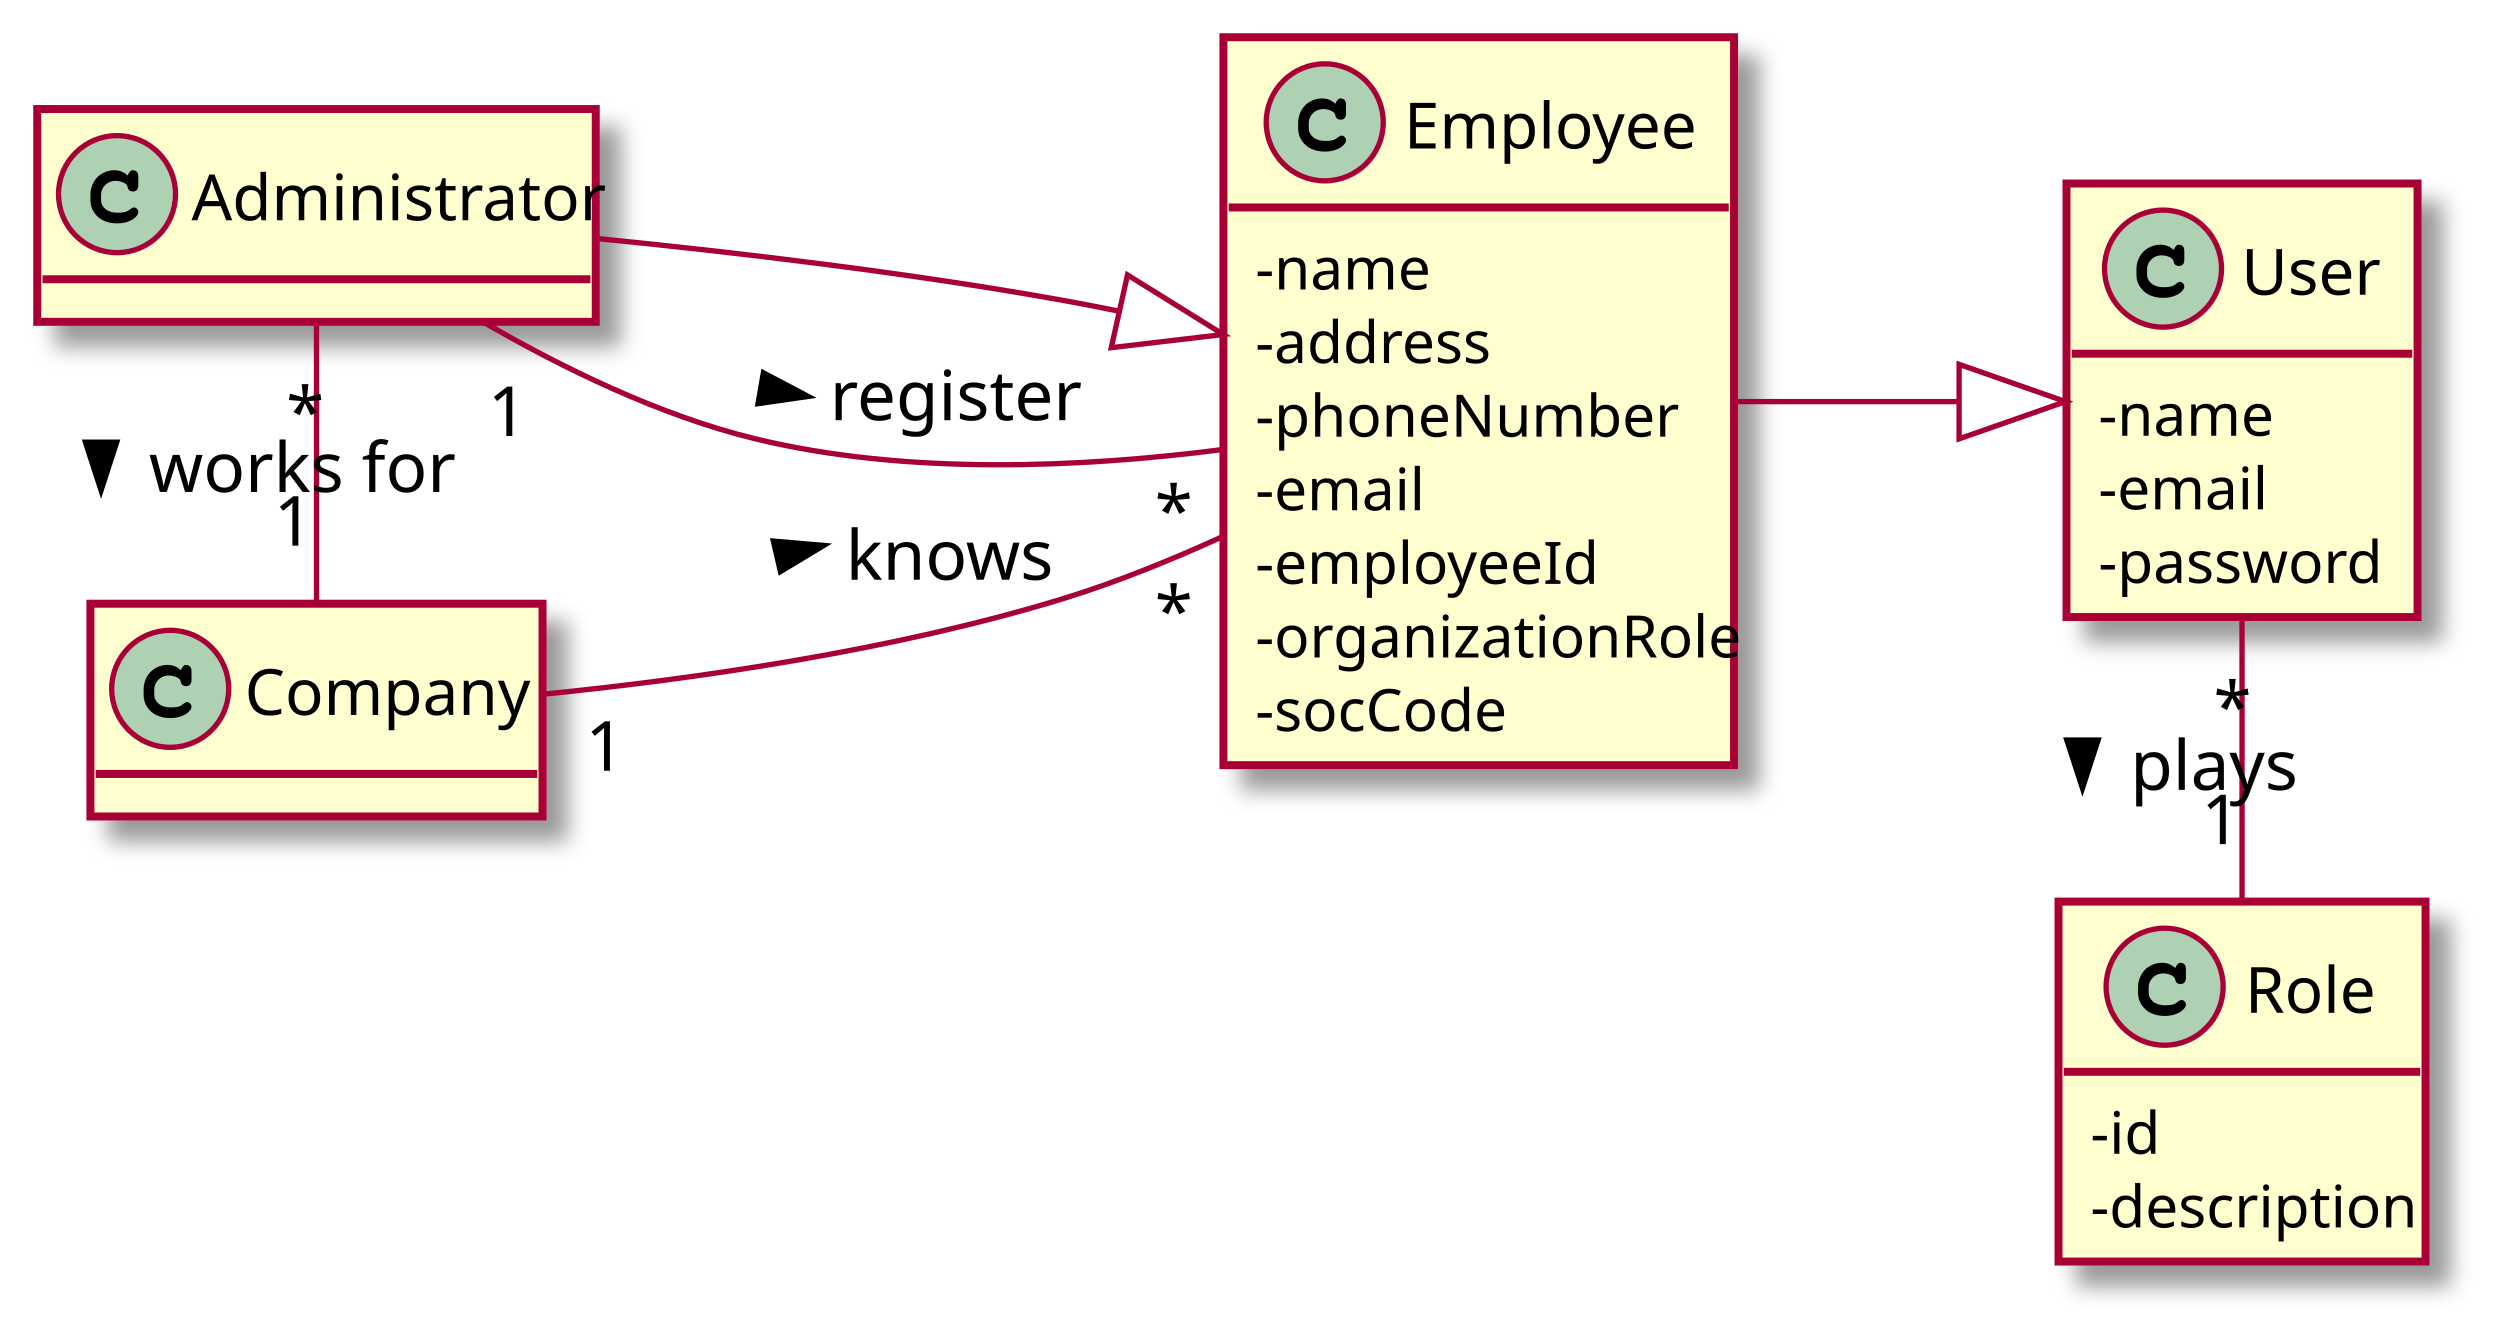
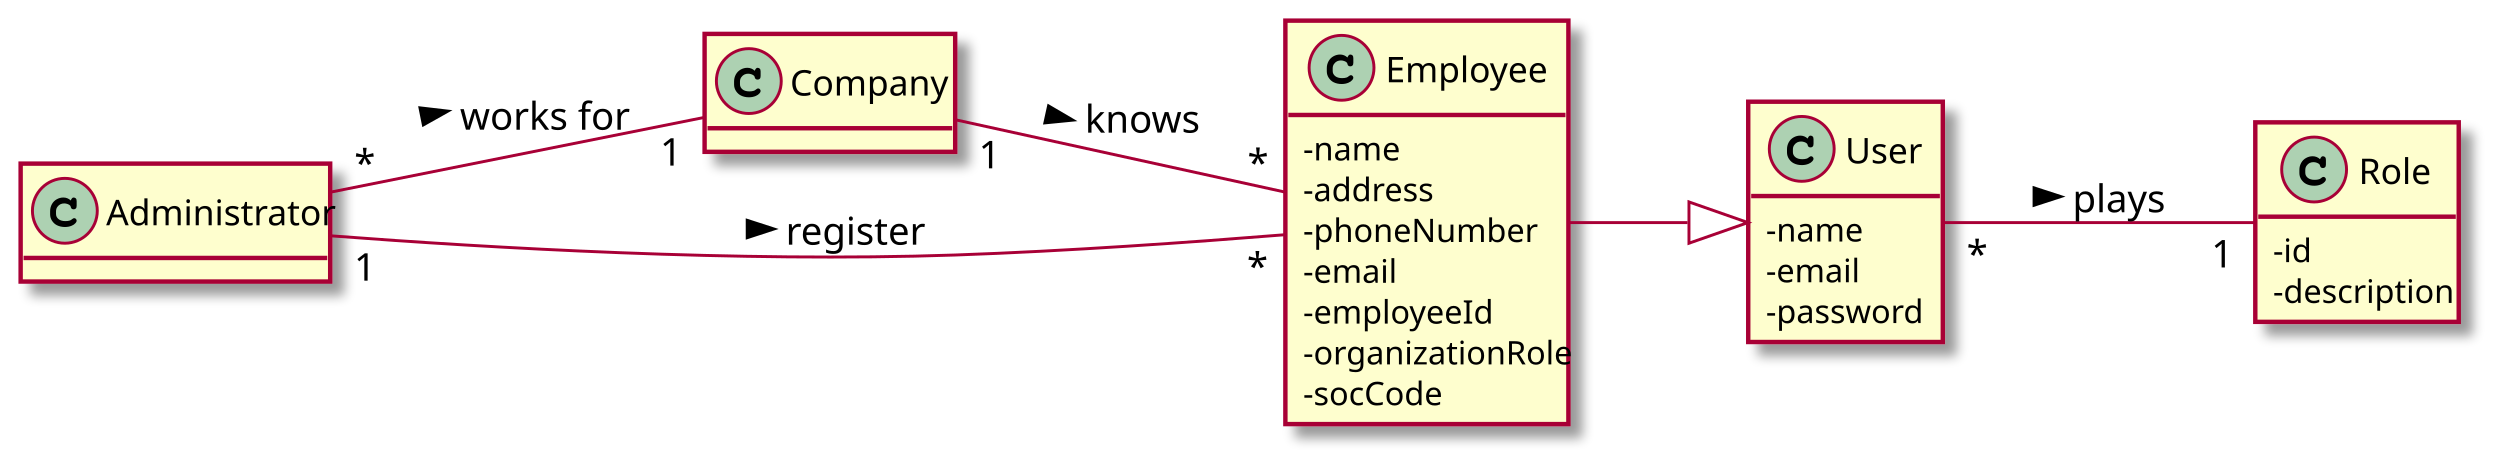
- <svg xmlns="http://www.w3.org/2000/svg" contentScriptType="application/ecmascript" contentStyleType="text/css" height="451.8px" preserveAspectRatio="none" style="width:846px;height:451px;" version="1.1" viewBox="0 0 846 451" width="846px" zoomAndPan="magnify">
+ <svg xmlns="http://www.w3.org/2000/svg" contentScriptType="application/ecmascript" contentStyleType="text/css" height="235.5px" preserveAspectRatio="none" style="width:1272px;height:235px;" version="1.1" viewBox="0 0 1272 235" width="1272px" zoomAndPan="magnify">
  <defs>
-     <filter height="300%" id="f13kc1viicctd0" width="300%" x="-1" y="-1">
-       <feGaussianBlur result="blurOut" stdDeviation="3.6" />
+     <filter height="300%" id="f1pb7i3fl83v7l" width="300%" x="-1" y="-1">
+       <feGaussianBlur result="blurOut" stdDeviation="3.0" />
      <feColorMatrix in="blurOut" result="blurOut2" type="matrix" values="0 0 0 0 0 0 0 0 0 0 0 0 0 0 0 0 0 0 .4 0" />
-       <feOffset dx="7.2" dy="7.2" in="blurOut2" result="blurOut3" />
+       <feOffset dx="6.0" dy="6.0" in="blurOut2" result="blurOut3" />
      <feBlend in="SourceGraphic" in2="blurOut3" mode="normal" />
    </filter>
  </defs>
  <g>
-     <rect codeLine="6" fill="#FEFECE" filter="url(#f13kc1viicctd0)" height="72" id="Administrator" style="stroke:#A80036;stroke-width:2.7;" width="189" x="12.6" y="36.9" />
-     <ellipse cx="39.6" cy="65.7" fill="#ADD1B2" rx="19.8" ry="19.8" style="stroke:#A80036;stroke-width:1.8;" />
-     <path d="M43.2,59.4 Q43.566,58.5 43.987,58.05 Q44.409,57.6 44.888,57.6 Q45.731,57.6 46.266,58.106 Q46.8,58.612 46.8,59.794 L46.8,62.606 Q46.8,63.788 46.294,64.294 Q45.788,64.8 45,64.8 Q44.297,64.8 43.847,64.491 Q43.397,64.181 43.2,63.366 Q43.116,62.803 42.806,62.494 Q42.244,61.903 41.231,61.566 Q40.219,61.2 39.206,61.2 Q37.941,61.2 36.872,61.706 Q35.831,62.212 35.016,63.337 Q34.2,64.463 34.2,66.009 L34.2,67.669 Q34.2,69.525 35.719,70.763 Q37.237,72 39.938,72 Q41.541,72 42.666,71.634 Q43.312,71.438 44.044,70.791 Q44.522,70.425 44.775,70.312 Q45.028,70.2 45.337,70.2 Q45.928,70.2 46.35,70.678 Q46.8,71.128 46.8,71.775 Q46.8,72.394 46.181,73.125 Q45.281,74.194 43.847,74.784 Q41.962,75.6 39.656,75.6 Q36.956,75.6 34.791,74.531 Q33.047,73.688 31.809,71.859 Q30.6,70.031 30.6,67.866 L30.6,65.897 Q30.6,63.647 31.669,61.678 Q32.766,59.709 34.65,58.669 Q36.562,57.6 38.7,57.6 Q39.994,57.6 41.119,58.05 Q42.244,58.5 43.2,59.4 Z " fill="#000000" />
-     <text fill="#000000" font-family="sans-serif" font-size="21.6" lengthAdjust="spacing" textLength="131.4" x="64.8" y="74.538">Administrator</text>
-     <line style="stroke:#A80036;stroke-width:2.7;" x1="14.4" x2="199.8" y1="94.5" y2="94.5" />
-     <rect codeLine="7" fill="#FEFECE" filter="url(#f13kc1viicctd0)" height="72" id="Company" style="stroke:#A80036;stroke-width:2.7;" width="153" x="30.6" y="204.3" />
-     <ellipse cx="57.6" cy="233.1" fill="#ADD1B2" rx="19.8" ry="19.8" style="stroke:#A80036;stroke-width:1.8;" />
-     <path d="M61.2,226.8 Q61.566,225.9 61.987,225.45 Q62.409,225 62.888,225 Q63.731,225 64.266,225.506 Q64.8,226.012 64.8,227.194 L64.8,230.006 Q64.8,231.188 64.294,231.694 Q63.788,232.2 63,232.2 Q62.297,232.2 61.847,231.891 Q61.397,231.581 61.2,230.766 Q61.116,230.203 60.806,229.894 Q60.244,229.303 59.231,228.966 Q58.219,228.6 57.206,228.6 Q55.941,228.6 54.872,229.106 Q53.831,229.613 53.016,230.738 Q52.2,231.863 52.2,233.409 L52.2,235.069 Q52.2,236.925 53.719,238.162 Q55.237,239.4 57.938,239.4 Q59.541,239.4 60.666,239.034 Q61.312,238.838 62.044,238.191 Q62.522,237.825 62.775,237.713 Q63.028,237.6 63.337,237.6 Q63.928,237.6 64.35,238.078 Q64.8,238.528 64.8,239.175 Q64.8,239.794 64.181,240.525 Q63.281,241.594 61.847,242.184 Q59.962,243 57.656,243 Q54.956,243 52.791,241.931 Q51.047,241.088 49.809,239.259 Q48.6,237.431 48.6,235.266 L48.6,233.297 Q48.6,231.047 49.669,229.078 Q50.766,227.109 52.65,226.069 Q54.562,225 56.7,225 Q57.994,225 59.119,225.45 Q60.244,225.9 61.2,226.8 Z " fill="#000000" />
-     <text fill="#000000" font-family="sans-serif" font-size="21.6" lengthAdjust="spacing" textLength="95.4" x="82.8" y="241.938">Company</text>
-     <line style="stroke:#A80036;stroke-width:2.7;" x1="32.4" x2="181.8" y1="261.9" y2="261.9" />
-     <rect codeLine="18" fill="#FEFECE" filter="url(#f13kc1viicctd0)" height="246.333" id="Employee" style="stroke:#A80036;stroke-width:2.7;" width="172.8" x="414" y="12.6" />
-     <ellipse cx="448.29" cy="41.4" fill="#ADD1B2" rx="19.8" ry="19.8" style="stroke:#A80036;stroke-width:1.8;" />
-     <path d="M451.89,35.1 Q452.256,34.2 452.678,33.75 Q453.099,33.3 453.577,33.3 Q454.421,33.3 454.956,33.806 Q455.49,34.312 455.49,35.494 L455.49,38.306 Q455.49,39.487 454.984,39.994 Q454.478,40.5 453.69,40.5 Q452.987,40.5 452.537,40.191 Q452.087,39.881 451.89,39.066 Q451.806,38.503 451.496,38.194 Q450.934,37.603 449.921,37.266 Q448.909,36.9 447.896,36.9 Q446.631,36.9 445.562,37.406 Q444.521,37.913 443.706,39.038 Q442.89,40.163 442.89,41.709 L442.89,43.369 Q442.89,45.225 444.409,46.462 Q445.928,47.7 448.627,47.7 Q450.231,47.7 451.356,47.334 Q452.002,47.138 452.734,46.491 Q453.212,46.125 453.465,46.013 Q453.718,45.9 454.027,45.9 Q454.618,45.9 455.04,46.378 Q455.49,46.828 455.49,47.475 Q455.49,48.094 454.871,48.825 Q453.971,49.894 452.537,50.484 Q450.652,51.3 448.346,51.3 Q445.646,51.3 443.481,50.231 Q441.737,49.388 440.499,47.559 Q439.29,45.731 439.29,43.566 L439.29,41.597 Q439.29,39.347 440.359,37.378 Q441.456,35.409 443.34,34.369 Q445.252,33.3 447.39,33.3 Q448.684,33.3 449.809,33.75 Q450.934,34.2 451.89,35.1 Z " fill="#000000" />
-     <text fill="#000000" font-family="sans-serif" font-size="21.6" lengthAdjust="spacing" textLength="99" x="475.11" y="50.238">Employee</text>
-     <line style="stroke:#A80036;stroke-width:2.7;" x1="415.8" x2="585" y1="70.2" y2="70.2" />
-     <text fill="#000000" font-family="sans-serif" font-size="19.8" lengthAdjust="spacing" textLength="54" x="424.8" y="97.954">-name</text>
-     <text fill="#000000" font-family="sans-serif" font-size="19.8" lengthAdjust="spacing" textLength="79.2" x="424.8" y="122.859">-address</text>
-     <text fill="#000000" font-family="sans-serif" font-size="19.8" lengthAdjust="spacing" textLength="127.8" x="424.8" y="147.763">-phoneNumber</text>
-     <text fill="#000000" font-family="sans-serif" font-size="19.8" lengthAdjust="spacing" textLength="50.4" x="424.8" y="172.668">-email</text>
-     <text fill="#000000" font-family="sans-serif" font-size="19.8" lengthAdjust="spacing" textLength="104.4" x="424.8" y="197.573">-employeeId</text>
-     <text fill="#000000" font-family="sans-serif" font-size="19.8" lengthAdjust="spacing" textLength="151.2" x="424.8" y="222.477">-organizationRole</text>
-     <text fill="#000000" font-family="sans-serif" font-size="19.8" lengthAdjust="spacing" textLength="84.6" x="424.8" y="247.382">-socCode</text>
-     <rect codeLine="13" fill="#FEFECE" filter="url(#f13kc1viicctd0)" height="146.714" id="User" style="stroke:#A80036;stroke-width:2.7;" width="118.8" x="699.3" y="62.1" />
-     <ellipse cx="731.97" cy="90.9" fill="#ADD1B2" rx="19.8" ry="19.8" style="stroke:#A80036;stroke-width:1.8;" />
-     <path d="M735.57,84.6 Q735.936,83.7 736.357,83.25 Q736.779,82.8 737.258,82.8 Q738.101,82.8 738.636,83.306 Q739.17,83.812 739.17,84.994 L739.17,87.806 Q739.17,88.987 738.664,89.494 Q738.158,90 737.37,90 Q736.667,90 736.217,89.691 Q735.767,89.381 735.57,88.566 Q735.486,88.003 735.176,87.694 Q734.614,87.103 733.601,86.766 Q732.589,86.4 731.576,86.4 Q730.311,86.4 729.242,86.906 Q728.201,87.412 727.386,88.537 Q726.57,89.662 726.57,91.209 L726.57,92.869 Q726.57,94.725 728.089,95.963 Q729.607,97.2 732.308,97.2 Q733.911,97.2 735.036,96.834 Q735.683,96.638 736.414,95.991 Q736.892,95.625 737.145,95.513 Q737.398,95.4 737.707,95.4 Q738.298,95.4 738.72,95.878 Q739.17,96.328 739.17,96.975 Q739.17,97.594 738.551,98.325 Q737.651,99.394 736.217,99.984 Q734.332,100.8 732.026,100.8 Q729.326,100.8 727.161,99.731 Q725.417,98.888 724.179,97.059 Q722.97,95.231 722.97,93.066 L722.97,91.097 Q722.97,88.847 724.039,86.878 Q725.136,84.909 727.02,83.869 Q728.933,82.8 731.07,82.8 Q732.364,82.8 733.489,83.25 Q734.614,83.7 735.57,84.6 Z " fill="#000000" />
-     <text fill="#000000" font-family="sans-serif" font-size="21.6" lengthAdjust="spacing" textLength="48.6" x="758.43" y="99.738">User</text>
-     <line style="stroke:#A80036;stroke-width:2.7;" x1="701.1" x2="816.3" y1="119.7" y2="119.7" />
-     <text fill="#000000" font-family="sans-serif" font-size="19.8" lengthAdjust="spacing" textLength="54" x="710.1" y="147.454">-name</text>
-     <text fill="#000000" font-family="sans-serif" font-size="19.8" lengthAdjust="spacing" textLength="50.4" x="710.1" y="172.359">-email</text>
-     <text fill="#000000" font-family="sans-serif" font-size="19.8" lengthAdjust="spacing" textLength="97.2" x="710.1" y="197.263">-password</text>
-     <rect codeLine="28" fill="#FEFECE" filter="url(#f13kc1viicctd0)" height="121.809" id="Role" style="stroke:#A80036;stroke-width:2.7;" width="124.2" x="696.6" y="305.1" />
-     <ellipse cx="732.51" cy="333.9" fill="#ADD1B2" rx="19.8" ry="19.8" style="stroke:#A80036;stroke-width:1.8;" />
-     <path d="M736.11,327.6 Q736.476,326.7 736.898,326.25 Q737.319,325.8 737.798,325.8 Q738.641,325.8 739.176,326.306 Q739.71,326.812 739.71,327.994 L739.71,330.806 Q739.71,331.988 739.204,332.494 Q738.697,333 737.91,333 Q737.207,333 736.757,332.691 Q736.307,332.381 736.11,331.566 Q736.026,331.003 735.716,330.694 Q735.154,330.103 734.141,329.766 Q733.129,329.4 732.116,329.4 Q730.851,329.4 729.782,329.906 Q728.741,330.413 727.926,331.538 Q727.11,332.663 727.11,334.209 L727.11,335.869 Q727.11,337.725 728.629,338.962 Q730.148,340.2 732.847,340.2 Q734.451,340.2 735.576,339.834 Q736.222,339.637 736.954,338.991 Q737.432,338.625 737.685,338.512 Q737.938,338.4 738.247,338.4 Q738.838,338.4 739.26,338.878 Q739.71,339.328 739.71,339.975 Q739.71,340.594 739.091,341.325 Q738.191,342.394 736.757,342.984 Q734.872,343.8 732.566,343.8 Q729.866,343.8 727.701,342.731 Q725.957,341.887 724.719,340.059 Q723.51,338.231 723.51,336.066 L723.51,334.097 Q723.51,331.847 724.579,329.878 Q725.676,327.909 727.56,326.869 Q729.472,325.8 731.61,325.8 Q732.904,325.8 734.029,326.25 Q735.154,326.7 736.11,327.6 Z " fill="#000000" />
-     <text fill="#000000" font-family="sans-serif" font-size="21.6" lengthAdjust="spacing" textLength="46.8" x="759.69" y="342.738">Role</text>
-     <line style="stroke:#A80036;stroke-width:2.7;" x1="698.4" x2="819" y1="362.7" y2="362.7" />
-     <text fill="#000000" font-family="sans-serif" font-size="19.8" lengthAdjust="spacing" textLength="21.6" x="707.4" y="390.454">-id</text>
-     <text fill="#000000" font-family="sans-serif" font-size="19.8" lengthAdjust="spacing" textLength="102.6" x="707.4" y="415.359">-description</text>
-     <path codeLine="32" d="M201.744,80.694 C249.282,85.41 307.962,92.34 360,101.7 C366.03,102.78 372.204,103.986 378.414,105.264 " fill="none" id="Administrator-to-Employee" style="stroke:#A80036;stroke-width:1.8;" />
-     <polygon fill="none" points="381.546,93.042,413.946,113.184,376.056,117.648,381.546,93.042" style="stroke:#A80036;stroke-width:1.8;" />
-     <path codeLine="36" d="M163.548,108.972 C190.152,124.416 223.308,140.67 255.6,148.5 C307.116,160.992 366.534,158.202 413.712,152.118 " fill="none" id="Administrator-Employee" style="stroke:#A80036;stroke-width:1.8;" />
-     <polygon fill="#000000" points="273.469,134.146,258.324,126.166,256.526,136.592,273.469,134.146" style="stroke:#000000;stroke-width:1.8;" />
-     <text fill="#000000" font-family="sans-serif" font-size="23.4" lengthAdjust="spacing" textLength="77.4" x="280.8" y="142.191">register</text>
-     <text fill="#000000" font-family="sans-serif" font-size="23.4" lengthAdjust="spacing" textLength="12.6" x="165.052" y="147.548">1</text>
-     <text fill="#000000" font-family="sans-serif" font-size="23.4" lengthAdjust="spacing" textLength="9" x="390.749" y="181.167">*</text>
-     <path codeLine="33" d="M107.1,109.152 C107.1,137.214 107.1,175.896 107.1,203.976 " fill="none" id="Administrator-Company" style="stroke:#A80036;stroke-width:1.8;" />
-     <polygon fill="#000000" points="34.2,165.916,39.49,149.635,28.91,149.635,34.2,165.916" style="stroke:#000000;stroke-width:1.8;" />
-     <text fill="#000000" font-family="sans-serif" font-size="23.4" lengthAdjust="spacing" textLength="93.6" x="50.4" y="166.491">works for</text>
-     <text fill="#000000" font-family="sans-serif" font-size="23.4" lengthAdjust="spacing" textLength="9" x="96.834" y="147.778">*</text>
-     <text fill="#000000" font-family="sans-serif" font-size="23.4" lengthAdjust="spacing" textLength="12.6" x="92.649" y="184.66">1</text>
-     <path codeLine="34" d="M587.016,135.9 C611.136,135.9 637.56,135.9 662.22,135.9 " fill="none" id="Employee-to-User" style="stroke:#A80036;stroke-width:1.8;" />
-     <polygon fill="none" points="662.958,123.3,698.958,135.9,662.958,148.5,662.958,123.3" style="stroke:#A80036;stroke-width:1.8;" />
-     <path codeLine="35" d="M183.816,234.918 C234.432,229.842 302.274,220.266 360,202.5 C377.856,197.01 396.324,189.522 413.712,181.584 " fill="none" id="Company-Employee" style="stroke:#A80036;stroke-width:1.8;" />
-     <polygon fill="#000000" points="278.767,184.583,261.712,183.109,264.103,193.415,278.767,184.583" style="stroke:#000000;stroke-width:1.8;" />
-     <text fill="#000000" font-family="sans-serif" font-size="23.4" lengthAdjust="spacing" textLength="66.6" x="286.2" y="196.191">knows</text>
-     <text fill="#000000" font-family="sans-serif" font-size="23.4" lengthAdjust="spacing" textLength="12.6" x="198.084" y="260.814">1</text>
-     <text fill="#000000" font-family="sans-serif" font-size="23.4" lengthAdjust="spacing" textLength="9" x="390.749" y="215.144">*</text>
-     <path codeLine="37" d="M758.7,210.114 C758.7,240.606 758.7,275.49 758.7,304.56 " fill="none" id="User-Role" style="stroke:#A80036;stroke-width:1.8;" />
-     <polygon fill="#000000" points="704.7,266.716,709.99,250.435,699.41,250.435,704.7,266.716" style="stroke:#000000;stroke-width:1.8;" />
-     <text fill="#000000" font-family="sans-serif" font-size="23.4" lengthAdjust="spacing" textLength="55.8" x="720.9" y="267.291">plays</text>
-     <text fill="#000000" font-family="sans-serif" font-size="23.4" lengthAdjust="spacing" textLength="9" x="749.039" y="247.532">*</text>
-     <text fill="#000000" font-family="sans-serif" font-size="23.4" lengthAdjust="spacing" textLength="12.6" x="744.899" y="285.654">1</text>
+     <rect codeLine="6" fill="#FEFECE" filter="url(#f1pb7i3fl83v7l)" height="60" id="Administrator" style="stroke:#A80036;stroke-width:2.25;" width="157.5" x="10.5" y="83.25" />
+     <ellipse cx="33" cy="107.25" fill="#ADD1B2" rx="16.5" ry="16.5" style="stroke:#A80036;stroke-width:1.5;" />
+     <path d="M36,102 Q36.305,101.25 36.656,100.875 Q37.008,100.5 37.406,100.5 Q38.109,100.5 38.555,100.922 Q39,101.344 39,102.328 L39,104.672 Q39,105.656 38.578,106.078 Q38.156,106.5 37.5,106.5 Q36.914,106.5 36.539,106.242 Q36.164,105.984 36,105.305 Q35.93,104.836 35.672,104.578 Q35.203,104.086 34.359,103.805 Q33.516,103.5 32.672,103.5 Q31.617,103.5 30.727,103.922 Q29.859,104.344 29.18,105.281 Q28.5,106.219 28.5,107.508 L28.5,108.891 Q28.5,110.438 29.766,111.469 Q31.031,112.5 33.281,112.5 Q34.617,112.5 35.555,112.195 Q36.094,112.031 36.703,111.492 Q37.102,111.188 37.312,111.094 Q37.523,111 37.781,111 Q38.273,111 38.625,111.398 Q39,111.773 39,112.312 Q39,112.828 38.484,113.438 Q37.734,114.328 36.539,114.82 Q34.969,115.5 33.047,115.5 Q30.797,115.5 28.992,114.609 Q27.539,113.906 26.508,112.383 Q25.5,110.859 25.5,109.055 L25.5,107.414 Q25.5,105.539 26.391,103.898 Q27.305,102.258 28.875,101.391 Q30.469,100.5 32.25,100.5 Q33.328,100.5 34.266,100.875 Q35.203,101.25 36,102 Z " fill="#000000" />
+     <text fill="#000000" font-family="sans-serif" font-size="18" lengthAdjust="spacing" textLength="109.5" x="54" y="114.615">Administrator</text>
+     <line style="stroke:#A80036;stroke-width:2.25;" x1="12" x2="166.5" y1="131.25" y2="131.25" />
+     <rect codeLine="7" fill="#FEFECE" filter="url(#f1pb7i3fl83v7l)" height="60" id="Company" style="stroke:#A80036;stroke-width:2.25;" width="127.5" x="358.5" y="17.25" />
+     <ellipse cx="381" cy="41.25" fill="#ADD1B2" rx="16.5" ry="16.5" style="stroke:#A80036;stroke-width:1.5;" />
+     <path d="M384,36 Q384.305,35.25 384.656,34.875 Q385.008,34.5 385.406,34.5 Q386.109,34.5 386.555,34.922 Q387,35.344 387,36.328 L387,38.672 Q387,39.656 386.578,40.078 Q386.156,40.5 385.5,40.5 Q384.914,40.5 384.539,40.242 Q384.164,39.984 384,39.305 Q383.93,38.836 383.672,38.578 Q383.203,38.086 382.359,37.805 Q381.516,37.5 380.672,37.5 Q379.617,37.5 378.727,37.922 Q377.859,38.344 377.18,39.281 Q376.5,40.219 376.5,41.508 L376.5,42.891 Q376.5,44.438 377.766,45.469 Q379.031,46.5 381.281,46.5 Q382.617,46.5 383.555,46.195 Q384.094,46.031 384.703,45.492 Q385.102,45.188 385.312,45.094 Q385.523,45 385.781,45 Q386.273,45 386.625,45.398 Q387,45.773 387,46.312 Q387,46.828 386.484,47.438 Q385.734,48.328 384.539,48.82 Q382.969,49.5 381.047,49.5 Q378.797,49.5 376.992,48.609 Q375.539,47.906 374.508,46.383 Q373.5,44.859 373.5,43.055 L373.5,41.414 Q373.5,39.539 374.391,37.898 Q375.305,36.258 376.875,35.391 Q378.469,34.5 380.25,34.5 Q381.328,34.5 382.266,34.875 Q383.203,35.25 384,36 Z " fill="#000000" />
+     <text fill="#000000" font-family="sans-serif" font-size="18" lengthAdjust="spacing" textLength="79.5" x="402" y="48.615">Company</text>
+     <line style="stroke:#A80036;stroke-width:2.25;" x1="360" x2="484.5" y1="65.25" y2="65.25" />
+     <rect codeLine="18" fill="#FEFECE" filter="url(#f1pb7i3fl83v7l)" height="205.277" id="Employee" style="stroke:#A80036;stroke-width:2.25;" width="144" x="654" y="10.5" />
+     <ellipse cx="682.575" cy="34.5" fill="#ADD1B2" rx="16.5" ry="16.5" style="stroke:#A80036;stroke-width:1.5;" />
+     <path d="M685.575,29.25 Q685.88,28.5 686.231,28.125 Q686.583,27.75 686.981,27.75 Q687.684,27.75 688.13,28.172 Q688.575,28.594 688.575,29.578 L688.575,31.922 Q688.575,32.906 688.153,33.328 Q687.731,33.75 687.075,33.75 Q686.489,33.75 686.114,33.492 Q685.739,33.234 685.575,32.555 Q685.505,32.086 685.247,31.828 Q684.778,31.336 683.934,31.055 Q683.091,30.75 682.247,30.75 Q681.192,30.75 680.302,31.172 Q679.434,31.594 678.755,32.531 Q678.075,33.469 678.075,34.758 L678.075,36.141 Q678.075,37.688 679.341,38.719 Q680.606,39.75 682.856,39.75 Q684.192,39.75 685.13,39.445 Q685.669,39.281 686.278,38.742 Q686.677,38.438 686.888,38.344 Q687.098,38.25 687.356,38.25 Q687.848,38.25 688.2,38.648 Q688.575,39.023 688.575,39.562 Q688.575,40.078 688.059,40.688 Q687.309,41.578 686.114,42.07 Q684.544,42.75 682.622,42.75 Q680.372,42.75 678.567,41.859 Q677.114,41.156 676.083,39.633 Q675.075,38.109 675.075,36.305 L675.075,34.664 Q675.075,32.789 675.966,31.148 Q676.88,29.508 678.45,28.641 Q680.044,27.75 681.825,27.75 Q682.903,27.75 683.841,28.125 Q684.778,28.5 685.575,29.25 Z " fill="#000000" />
+     <text fill="#000000" font-family="sans-serif" font-size="18" lengthAdjust="spacing" textLength="82.5" x="704.925" y="41.865">Employee</text>
+     <line style="stroke:#A80036;stroke-width:2.25;" x1="655.5" x2="796.5" y1="58.5" y2="58.5" />
+     <text fill="#000000" font-family="sans-serif" font-size="16.5" lengthAdjust="spacing" textLength="45" x="663" y="81.628">-name</text>
+     <text fill="#000000" font-family="sans-serif" font-size="16.5" lengthAdjust="spacing" textLength="66" x="663" y="102.382">-address</text>
+     <text fill="#000000" font-family="sans-serif" font-size="16.5" lengthAdjust="spacing" textLength="106.5" x="663" y="123.136">-phoneNumber</text>
+     <text fill="#000000" font-family="sans-serif" font-size="16.5" lengthAdjust="spacing" textLength="42" x="663" y="143.89">-email</text>
+     <text fill="#000000" font-family="sans-serif" font-size="16.5" lengthAdjust="spacing" textLength="87" x="663" y="164.644">-employeeId</text>
+     <text fill="#000000" font-family="sans-serif" font-size="16.5" lengthAdjust="spacing" textLength="126" x="663" y="185.398">-organizationRole</text>
+     <text fill="#000000" font-family="sans-serif" font-size="16.5" lengthAdjust="spacing" textLength="70.5" x="663" y="206.152">-socCode</text>
+     <rect codeLine="13" fill="#FEFECE" filter="url(#f1pb7i3fl83v7l)" height="122.262" id="User" style="stroke:#A80036;stroke-width:2.25;" width="99" x="889.5" y="51.75" />
+     <ellipse cx="916.725" cy="75.75" fill="#ADD1B2" rx="16.5" ry="16.5" style="stroke:#A80036;stroke-width:1.5;" />
+     <path d="M919.725,70.5 Q920.03,69.75 920.381,69.375 Q920.733,69 921.131,69 Q921.834,69 922.28,69.422 Q922.725,69.844 922.725,70.828 L922.725,73.172 Q922.725,74.156 922.303,74.578 Q921.881,75 921.225,75 Q920.639,75 920.264,74.742 Q919.889,74.484 919.725,73.805 Q919.655,73.336 919.397,73.078 Q918.928,72.586 918.084,72.305 Q917.241,72 916.397,72 Q915.342,72 914.452,72.422 Q913.584,72.844 912.905,73.781 Q912.225,74.719 912.225,76.008 L912.225,77.391 Q912.225,78.938 913.491,79.969 Q914.756,81 917.006,81 Q918.342,81 919.28,80.695 Q919.819,80.531 920.428,79.992 Q920.827,79.688 921.038,79.594 Q921.248,79.5 921.506,79.5 Q921.998,79.5 922.35,79.898 Q922.725,80.273 922.725,80.812 Q922.725,81.328 922.209,81.938 Q921.459,82.828 920.264,83.32 Q918.694,84 916.772,84 Q914.522,84 912.717,83.109 Q911.264,82.406 910.233,80.883 Q909.225,79.359 909.225,77.555 L909.225,75.914 Q909.225,74.039 910.116,72.398 Q911.03,70.758 912.6,69.891 Q914.194,69 915.975,69 Q917.053,69 917.991,69.375 Q918.928,69.75 919.725,70.5 Z " fill="#000000" />
+     <text fill="#000000" font-family="sans-serif" font-size="18" lengthAdjust="spacing" textLength="40.5" x="938.775" y="83.115">User</text>
+     <line style="stroke:#A80036;stroke-width:2.25;" x1="891" x2="987" y1="99.75" y2="99.75" />
+     <text fill="#000000" font-family="sans-serif" font-size="16.5" lengthAdjust="spacing" textLength="45" x="898.5" y="122.878">-name</text>
+     <text fill="#000000" font-family="sans-serif" font-size="16.5" lengthAdjust="spacing" textLength="42" x="898.5" y="143.632">-email</text>
+     <text fill="#000000" font-family="sans-serif" font-size="16.5" lengthAdjust="spacing" textLength="81" x="898.5" y="164.386">-password</text>
+     <rect codeLine="28" fill="#FEFECE" filter="url(#f1pb7i3fl83v7l)" height="101.508" id="Role" style="stroke:#A80036;stroke-width:2.25;" width="103.5" x="1147.5" y="62.25" />
+     <ellipse cx="1177.425" cy="86.25" fill="#ADD1B2" rx="16.5" ry="16.5" style="stroke:#A80036;stroke-width:1.5;" />
+     <path d="M1180.425,81 Q1180.73,80.25 1181.081,79.875 Q1181.433,79.5 1181.831,79.5 Q1182.534,79.5 1182.98,79.922 Q1183.425,80.344 1183.425,81.328 L1183.425,83.672 Q1183.425,84.656 1183.003,85.078 Q1182.581,85.5 1181.925,85.5 Q1181.339,85.5 1180.964,85.242 Q1180.589,84.984 1180.425,84.305 Q1180.355,83.836 1180.097,83.578 Q1179.628,83.086 1178.784,82.805 Q1177.941,82.5 1177.097,82.5 Q1176.042,82.5 1175.152,82.922 Q1174.284,83.344 1173.605,84.281 Q1172.925,85.219 1172.925,86.508 L1172.925,87.891 Q1172.925,89.438 1174.191,90.469 Q1175.456,91.5 1177.706,91.5 Q1179.042,91.5 1179.98,91.195 Q1180.519,91.031 1181.128,90.492 Q1181.527,90.188 1181.737,90.094 Q1181.948,90 1182.206,90 Q1182.698,90 1183.05,90.398 Q1183.425,90.773 1183.425,91.312 Q1183.425,91.828 1182.909,92.438 Q1182.159,93.328 1180.964,93.82 Q1179.394,94.5 1177.472,94.5 Q1175.222,94.5 1173.417,93.609 Q1171.964,92.906 1170.933,91.383 Q1169.925,89.859 1169.925,88.055 L1169.925,86.414 Q1169.925,84.539 1170.816,82.898 Q1171.73,81.258 1173.3,80.391 Q1174.894,79.5 1176.675,79.5 Q1177.753,79.5 1178.691,79.875 Q1179.628,80.25 1180.425,81 Z " fill="#000000" />
+     <text fill="#000000" font-family="sans-serif" font-size="18" lengthAdjust="spacing" textLength="39" x="1200.075" y="93.615">Role</text>
+     <line style="stroke:#A80036;stroke-width:2.25;" x1="1149" x2="1249.5" y1="110.25" y2="110.25" />
+     <text fill="#000000" font-family="sans-serif" font-size="16.5" lengthAdjust="spacing" textLength="18" x="1156.5" y="133.378">-id</text>
+     <text fill="#000000" font-family="sans-serif" font-size="16.5" lengthAdjust="spacing" textLength="85.5" x="1156.5" y="154.132">-description</text>
+     <path codeLine="33" d="M168.12,97.77 C226.035,86.19 304.23,70.56 358.215,59.76 " fill="none" id="Administrator-Company" style="stroke:#A80036;stroke-width:1.5;" />
+     <polygon fill="#000000" points="227.854,56.543,213.686,54.88,215.415,63.526,227.854,56.543" style="stroke:#000000;stroke-width:1.5;" />
+     <text fill="#000000" font-family="sans-serif" font-size="19.5" lengthAdjust="spacing" textLength="78" x="234" y="65.993">works for</text>
+     <text fill="#000000" font-family="sans-serif" font-size="19.5" lengthAdjust="spacing" textLength="7.5" x="180.255" y="90.015">*</text>
+     <text fill="#000000" font-family="sans-serif" font-size="19.5" lengthAdjust="spacing" textLength="10.5" x="335.807" y="84.261">1</text>
+     <path codeLine="34" d="M798.015,113.25 C817.485,113.25 838.725,113.25 858.645,113.25 " fill="none" id="Employee-to-User" style="stroke:#A80036;stroke-width:1.5;" />
+     <polygon fill="none" points="859.35,102.75,889.35,113.25,859.35,123.75,859.35,102.75" style="stroke:#A80036;stroke-width:1.5;" />
+     <path codeLine="35" d="M486.06,60.93 C534.93,71.655 602.94,86.58 653.835,97.74 " fill="none" id="Company-Employee" style="stroke:#A80036;stroke-width:1.5;" />
+     <polygon fill="#000000" points="545.826,61.121,533.518,53.907,531.629,62.519,545.826,61.121" style="stroke:#000000;stroke-width:1.5;" />
+     <text fill="#000000" font-family="sans-serif" font-size="19.5" lengthAdjust="spacing" textLength="55.5" x="552" y="67.493">knows</text>
+     <text fill="#000000" font-family="sans-serif" font-size="19.5" lengthAdjust="spacing" textLength="10.5" x="497.93" y="85.632">1</text>
+     <text fill="#000000" font-family="sans-serif" font-size="19.5" lengthAdjust="spacing" textLength="7.5" x="634.711" y="89.828">*</text>
+     <path codeLine="36" d="M168.735,120.015 C248.445,126.105 375.84,133.56 486,129.75 C542.415,127.8 606.195,123.27 653.595,119.445 " fill="none" id="Administrator-Employee" style="stroke:#A80036;stroke-width:1.5;" />
+     <polygon fill="#000000" points="393.75,116.505,380.177,112.112,380.188,120.929,393.75,116.505" style="stroke:#000000;stroke-width:1.5;" />
+     <text fill="#000000" font-family="sans-serif" font-size="19.5" lengthAdjust="spacing" textLength="64.5" x="399.75" y="124.493">register</text>
+     <text fill="#000000" font-family="sans-serif" font-size="19.5" lengthAdjust="spacing" textLength="10.5" x="180.121" y="142.815">1</text>
+     <text fill="#000000" font-family="sans-serif" font-size="19.5" lengthAdjust="spacing" textLength="7.5" x="634.434" y="142.531">*</text>
+     <path codeLine="37" d="M988.89,113.25 C1034.145,113.25 1101.495,113.25 1147.38,113.25 " fill="none" id="User-Role" style="stroke:#A80036;stroke-width:1.5;" />
+     <polygon fill="#000000" points="1048.5,100.014,1034.932,95.605,1034.932,104.422,1048.5,100.014" style="stroke:#000000;stroke-width:1.5;" />
+     <text fill="#000000" font-family="sans-serif" font-size="19.5" lengthAdjust="spacing" textLength="46.5" x="1054.5" y="107.993">plays</text>
+     <text fill="#000000" font-family="sans-serif" font-size="19.5" lengthAdjust="spacing" textLength="7.5" x="1000.624" y="136.256">*</text>
+     <text fill="#000000" font-family="sans-serif" font-size="19.5" lengthAdjust="spacing" textLength="10.5" x="1125.099" y="136.073">1</text>
  </g>
</svg>
